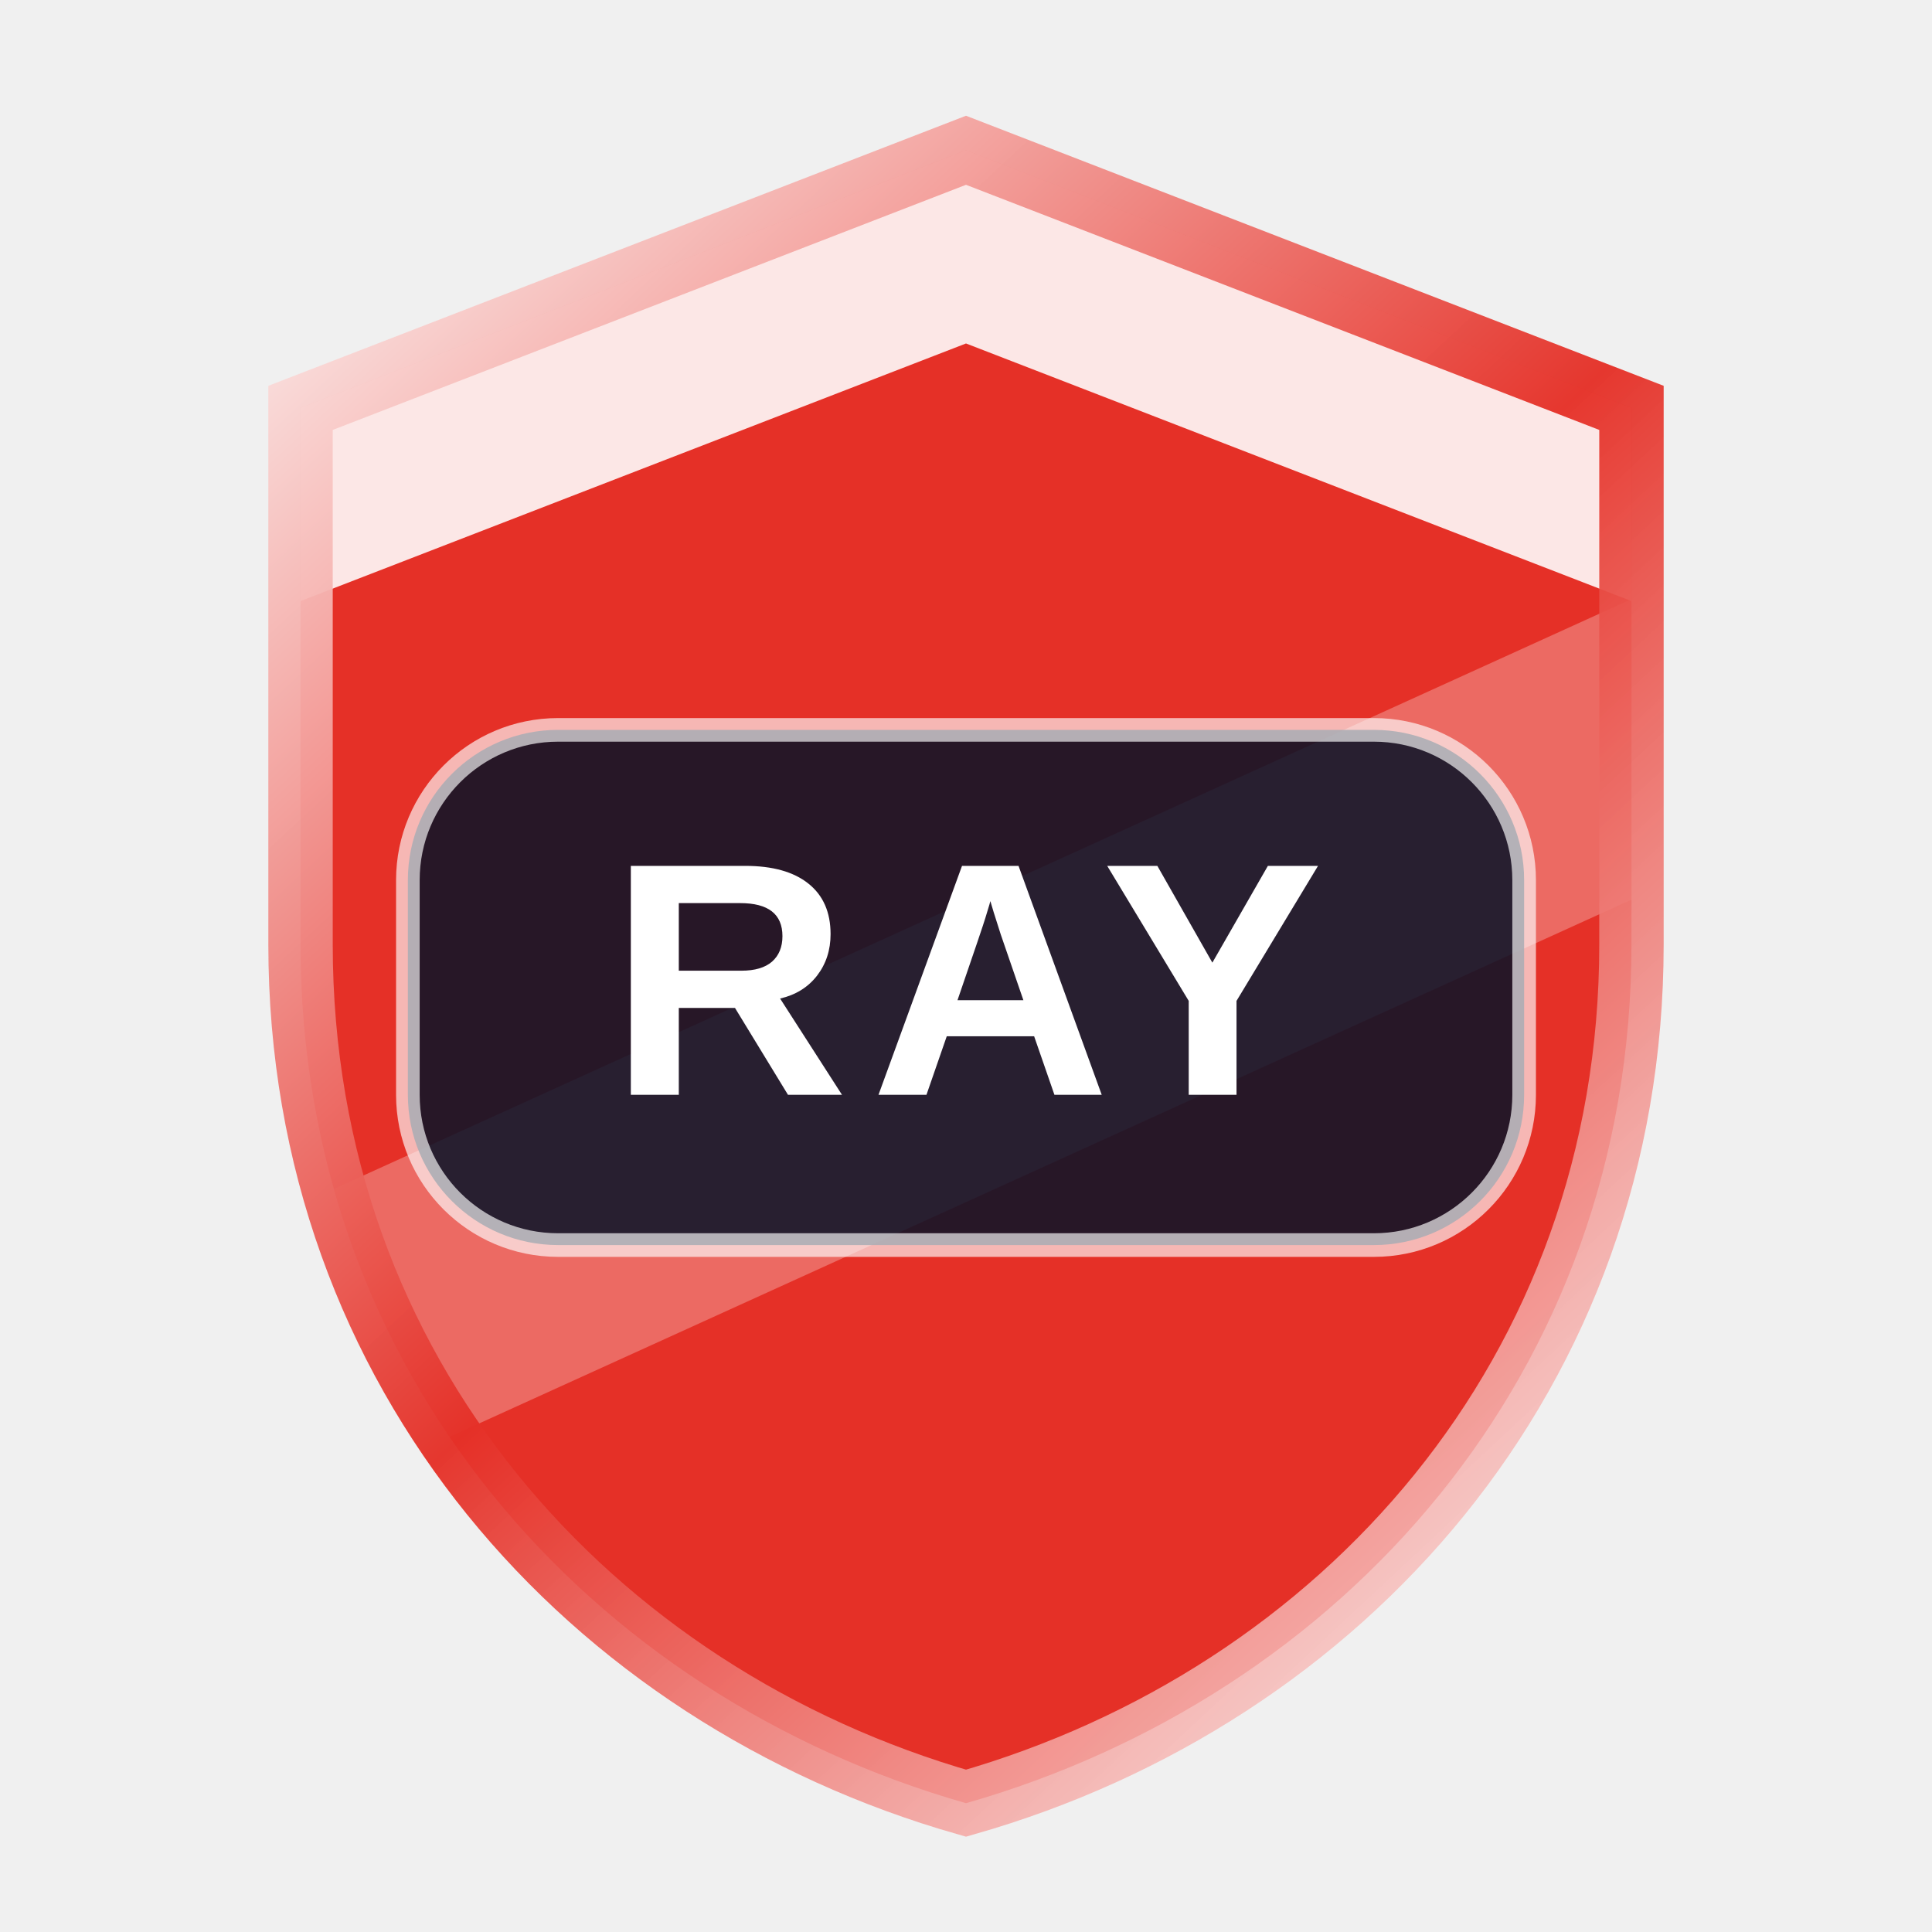
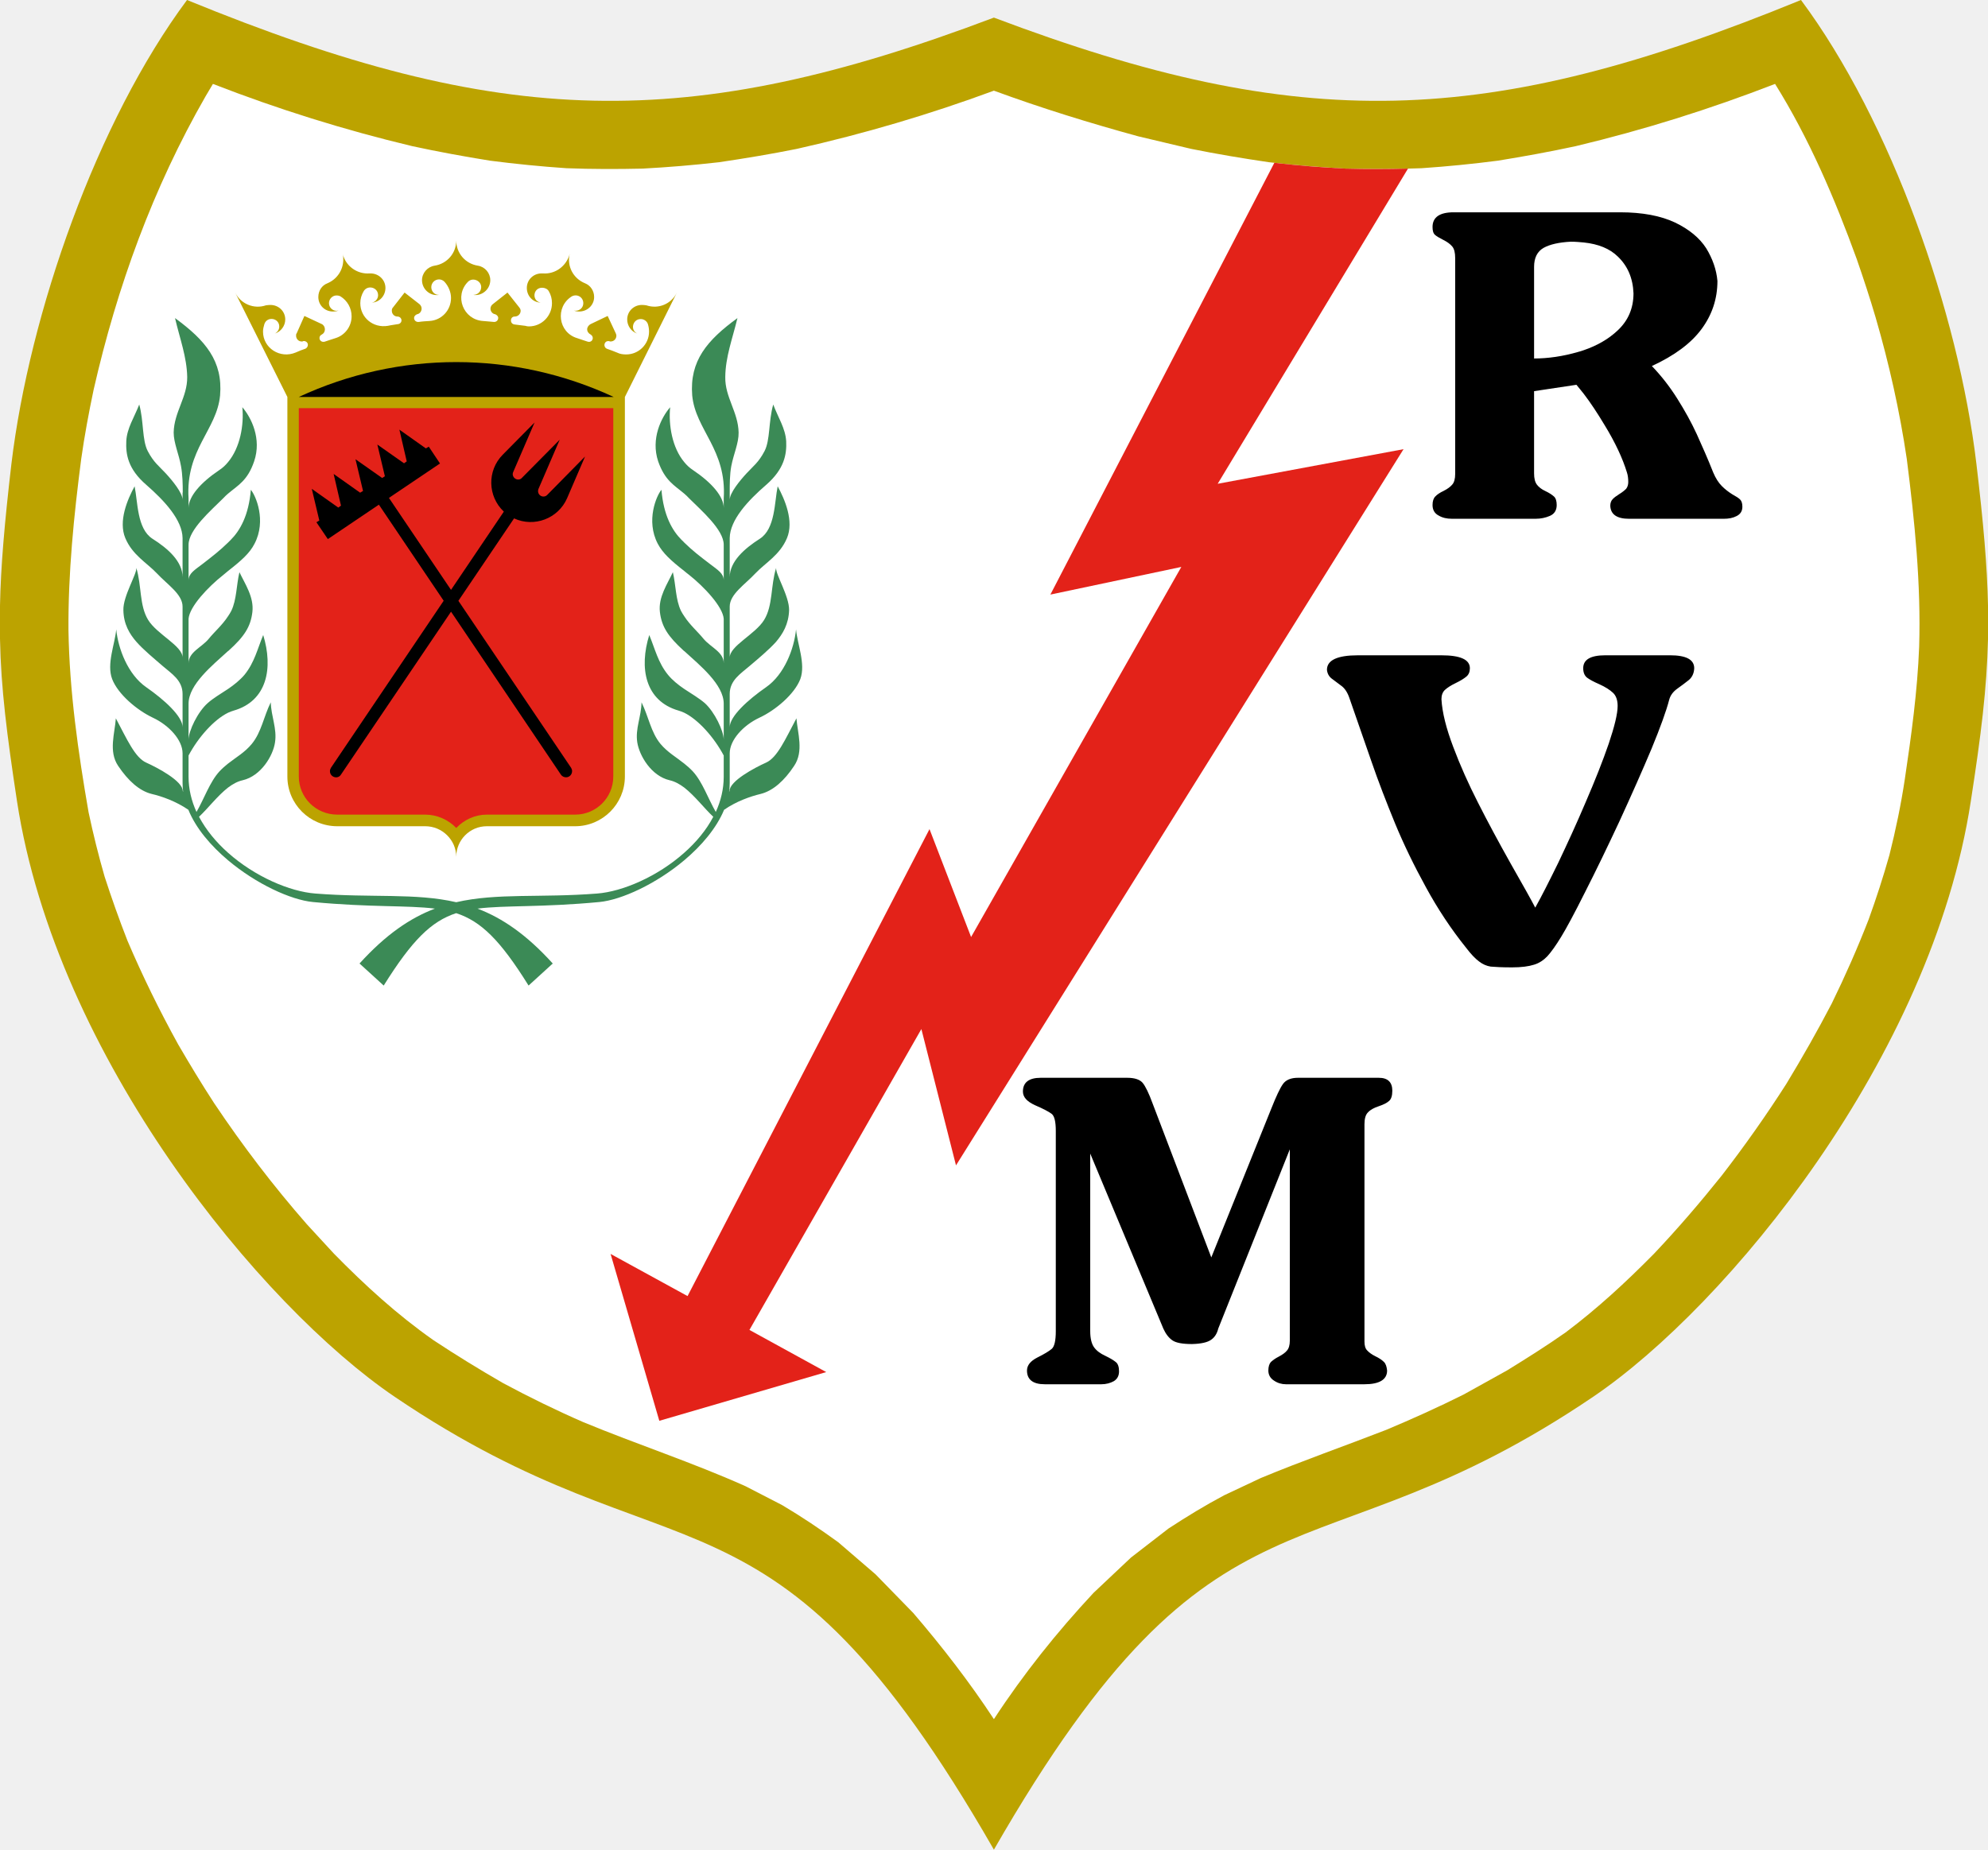
- <svg xmlns="http://www.w3.org/2000/svg" viewBox="0 0 180 180" fill="none">
-   <defs>
-     <linearGradient id="g_RAY" x1="20" y1="15" x2="160" y2="165" gradientUnits="userSpaceOnUse">
-       <stop offset="0%" stop-color="#FFFFFF" stop-opacity="0.95" />
-       <stop offset="50%" stop-color="#E53027" stop-opacity="0.96" />
-       <stop offset="100%" stop-color="#FFFFFF" stop-opacity="0.80" />
-     </linearGradient>
-     <clipPath id="c_RAY">
-       <path d="M90 14L152 38V88C152 128 125 158 90 168C55 158 28 128 28 88V38Z" />
-     </clipPath>
-   </defs>
-   <g clip-path="url(#c_RAY)">
-     <rect x="24" y="10" width="132" height="162" fill="#E53027" />
-     <path d="M24 114L156 54V82L24 142Z" fill="#FFFFFF" fill-opacity="0.28" />
-     <path d="M90 14L152 38V56L90 32L28 56V38Z" fill="#FFFFFF" fill-opacity="0.88" />
-   </g>
-   <path d="M90 14L152 38V88C152 128 125 158 90 168C55 158 28 128 28 88V38Z" stroke="url(#g_RAY)" stroke-width="6" />
-   <rect x="38" y="68" width="104" height="48" rx="14" fill="#0A1328" fill-opacity="0.86" stroke="#FFFFFF" stroke-opacity="0.65" stroke-width="2.2" />
-   <text x="90" y="102" text-anchor="middle" fill="#FFFFFF" font-family="Arial, Helvetica, sans-serif" font-weight="900" font-size="31" letter-spacing="2">RAY</text>
+ <svg xmlns="http://www.w3.org/2000/svg" version="1.0" id="HQFL" x="0px" y="0px" width="398.907px" height="371.236px" viewBox="0 0 398.907 371.236" enable-background="new 0 0 398.907 371.236" xml:space="preserve">
+   <path fill="#BCA300" d="M396.58,93.101C392.97,62.714,379.465,24.333,361.38,0c-63.18,25.885-100.319,26.816-161.946,3.532  C137.846,26.816,100.707,25.885,37.527,0C19.443,24.333,5.938,62.714,2.29,93.101C0.932,104.782,0.155,113.63,0,121.547v6.675  c0.194,9.935,1.397,19.326,3.415,32.599c7.878,51.382,48.859,101.25,75.792,119.529c56.854,38.498,75.094,12.225,120.227,90.887  c45.173-78.663,63.413-52.389,120.228-90.887c26.972-18.279,67.953-68.147,75.792-119.529c2.057-13.272,3.221-22.625,3.454-32.56  v-6.713C398.752,113.63,397.976,104.82,396.58,93.101z" />
+   <path fill="#FFFFFF" d="M278.137,286.985c5.277-2.212,10.439-4.541,15.562-7.103l8.731-4.851c3.959-2.445,7.917-4.929,11.72-7.606  c6.404-4.812,12.108-10.09,17.736-15.795c4.773-5.044,9.237-10.245,13.583-15.678c4.618-5.977,8.887-12.03,12.961-18.395  c3.221-5.317,6.248-10.634,9.12-16.145c2.717-5.55,5.161-11.099,7.412-16.881c1.552-4.308,2.911-8.499,4.153-12.885  c1.28-5.083,2.329-10.128,3.105-15.29c1.318-8.848,2.522-17.619,2.872-26.506c0.388-12.651-0.893-25.225-2.484-37.76  c-1.436-9.663-3.531-19.016-6.248-28.369c-1.164-3.958-2.444-7.84-3.803-11.759c-4.385-12.069-9.546-24.177-16.377-35.121  c-13.117,5.083-26.35,9.236-40.011,12.496c-5.2,1.125-10.362,2.057-15.601,2.911c-5.122,0.66-10.167,1.164-15.329,1.513  c-5.123,0.194-10.168,0.194-15.29,0.078c-5.163-0.271-10.207-0.699-15.33-1.281c-5.278-0.776-10.401-1.63-15.601-2.678  l-10.633-2.522c-9.78-2.678-19.443-5.666-28.951-9.159c-12.923,4.774-26.079,8.654-39.545,11.682  c-5.2,1.048-10.362,1.901-15.601,2.678c-5.123,0.582-10.206,1.009-15.33,1.281c-5.123,0.116-10.167,0.116-15.29-0.078  c-5.162-0.35-10.207-0.853-15.33-1.513c-5.278-0.854-10.4-1.785-15.601-2.911c-13.66-3.26-26.933-7.413-40.011-12.496l-1.475,2.484  C30.697,37.722,23.479,57.59,18.783,78.237c-0.97,4.618-1.824,9.197-2.484,13.854c-1.475,11.41-2.639,22.897-2.561,34.384  c0.194,12.263,1.94,24.488,4.036,36.557c0.931,4.385,1.979,8.614,3.221,12.923c1.397,4.308,2.911,8.577,4.58,12.845  c3.066,7.179,6.403,13.971,10.168,20.8c2.329,3.998,4.695,7.918,7.218,11.798c5.744,8.576,11.836,16.571,18.628,24.333l5.433,5.898  c6.248,6.365,12.612,12.186,19.947,17.347c4.58,3.027,9.197,5.861,13.971,8.616c5.277,2.833,10.594,5.433,16.105,7.839  c10.789,4.462,21.85,8.072,32.521,12.845l7.374,3.803c3.92,2.329,7.568,4.774,11.255,7.451l7.49,6.443l7.567,7.761  c5.822,6.792,11.254,13.815,16.183,21.306c5.938-9.081,12.613-17.426,19.986-25.342l7.53-7.102l7.528-5.822  c3.687-2.406,7.296-4.618,11.176-6.675l7.335-3.453C261.294,293.194,269.754,290.245,278.137,286.985z" />
+   <path fill="#E32219" d="M255.706,32.676l-44.939,86.659l26.273-5.55l-42.184,74.278l-8.344-21.655l-48.549,93.721l-15.445-8.46  l9.779,33.492l33.491-9.78l-15.407-8.459l34.5-60.386l6.947,27.36L281.63,90.151l-37.294,6.946l38.187-63.257  c-4.191,0.116-8.344,0.116-12.573,0C265.175,33.608,260.479,33.22,255.706,32.676z" />
+   <path d="M349.156,100.241c-0.272-0.271-0.815-0.621-1.591-1.048c-0.737-0.466-1.437-1.009-2.057-1.63  c-0.66-0.66-1.242-1.552-1.747-2.756c-1.086-2.755-2.213-5.277-3.299-7.684c-1.086-2.368-2.406-4.734-3.919-7.141  c-1.514-2.406-3.222-4.58-5.084-6.52c4.462-2.056,7.8-4.502,9.935-7.374c2.134-2.872,3.221-6.092,3.221-9.702  c-0.195-2.251-0.97-4.463-2.251-6.559c-1.319-2.057-3.415-3.803-6.249-5.162c-2.871-1.357-6.559-2.056-11.021-2.056h-7.296h-26.118  c-2.833,0-4.23,1.009-4.23,2.949c0,0.776,0.154,1.281,0.504,1.591c0.311,0.271,0.892,0.621,1.668,1.009  c0.777,0.388,1.36,0.815,1.786,1.318c0.389,0.466,0.583,1.243,0.583,2.291v43.387c0,0.932-0.193,1.669-0.583,2.096  c-0.387,0.466-0.97,0.893-1.747,1.281c-0.737,0.349-1.319,0.737-1.668,1.125c-0.35,0.35-0.543,0.932-0.543,1.708  c0,0.931,0.388,1.668,1.203,2.095c0.776,0.466,1.668,0.66,2.677,0.66h16.805c1.009,0,1.979-0.194,2.871-0.583  c0.893-0.388,1.358-1.125,1.358-2.173c0-0.815-0.194-1.397-0.542-1.708c-0.388-0.349-0.97-0.737-1.708-1.086  c-0.777-0.35-1.358-0.815-1.708-1.281c-0.388-0.504-0.582-1.242-0.582-2.29V78.508l8.499-1.28c0.466,0.543,0.932,1.164,1.475,1.824  c1.281,1.669,2.677,3.765,4.191,6.287c2.134,3.493,3.609,6.675,4.463,9.469c0.194,0.583,0.271,1.242,0.271,1.941  c0,0.543-0.154,1.009-0.426,1.358c-0.311,0.31-0.776,0.698-1.358,1.047c-0.621,0.388-1.087,0.738-1.359,1.048  c-0.31,0.311-0.465,0.776-0.465,1.319c0.077,1.747,1.358,2.601,3.765,2.601h19.016c0.97,0,1.824-0.155,2.561-0.543  c0.777-0.388,1.164-1.009,1.164-1.863C349.621,101.017,349.466,100.552,349.156,100.241z M324.552,66.362  c-1.863,1.747-4.153,3.027-6.753,3.919c-0.388,0.155-0.738,0.232-1.125,0.349c-3.065,0.893-6.054,1.32-8.848,1.32V53.555  c0-1.785,0.621-3.066,1.901-3.803c1.242-0.698,3.105-1.125,5.472-1.242c0.931,0,1.785,0.078,2.6,0.155  c2.95,0.311,5.2,1.242,6.792,2.794c2.018,1.902,3.065,4.386,3.182,7.413C327.772,61.899,326.686,64.383,324.552,66.362z" />
+   <path d="M308.058,182.164c1.241-2.211,2.755-5.2,4.618-9.003c1.824-3.841,3.687-7.877,5.511-12.186  c1.863-4.308,3.415-8.227,4.618-11.72c1.164-3.455,1.786-6.016,1.786-7.568c0-1.164-0.311-2.057-0.932-2.639  c-0.622-0.582-1.514-1.164-2.717-1.708c-1.165-0.504-2.019-0.971-2.521-1.358c-0.467-0.388-0.738-1.009-0.738-1.863  c0-1.746,1.475-2.6,4.462-2.6h12.962c3.221,0,4.851,0.854,4.851,2.6c-0.039,1.009-0.427,1.824-1.086,2.367  c-0.66,0.543-1.474,1.125-2.328,1.747c-0.854,0.621-1.397,1.358-1.63,2.29c-0.543,2.095-1.708,5.355-3.531,9.78  c-1.863,4.424-3.998,9.236-6.403,14.476c-2.446,5.238-4.735,9.974-6.908,14.243c-2.135,4.269-3.765,7.295-4.813,9.003  c-1.087,1.785-2.018,3.066-2.756,3.881c-0.737,0.775-1.629,1.397-2.677,1.708c-1.087,0.35-2.562,0.543-4.424,0.543  c-1.979,0-3.415-0.078-4.269-0.156c-0.815-0.116-1.629-0.465-2.368-1.047c-0.737-0.543-1.63-1.475-2.599-2.755  c-2.989-3.726-5.667-7.762-8.034-12.108c-2.367-4.308-4.463-8.616-6.21-12.845c-1.746-4.269-3.375-8.46-4.773-12.535  c-1.436-4.114-2.911-8.344-4.423-12.729c-0.388-1.087-0.932-1.902-1.669-2.406c-0.698-0.504-1.319-1.009-1.862-1.396  c-0.543-0.427-0.854-1.009-0.932-1.747c0-1.94,2.096-2.911,6.209-2.911h16.765c3.803,0,5.705,0.854,5.705,2.6  c0,0.699-0.232,1.28-0.698,1.668c-0.465,0.389-1.204,0.854-2.173,1.319c-0.97,0.466-1.669,0.931-2.135,1.359  c-0.465,0.426-0.699,1.086-0.699,1.862c0.156,2.717,0.97,5.9,2.368,9.586c1.397,3.726,3.066,7.451,4.967,11.177  c1.901,3.764,4.114,7.878,6.598,12.302C305.691,177.818,307.32,180.729,308.058,182.164z" />
+   <path d="M218.761,231.529v35.625c0,1.475,0.272,2.562,0.776,3.26c0.505,0.698,1.242,1.241,2.251,1.708  c0.97,0.465,1.668,0.892,2.096,1.241c0.427,0.311,0.659,0.97,0.659,1.863s-0.349,1.553-1.047,1.98  c-0.699,0.388-1.553,0.621-2.483,0.621h-11.371c-2.367,0-3.57-0.931-3.57-2.755c0-1.047,0.698-1.901,2.057-2.601  c1.397-0.698,2.368-1.28,2.911-1.746c0.543-0.465,0.814-1.669,0.814-3.57v-40.166c0-1.863-0.271-3.027-0.854-3.454  c-0.583-0.427-1.669-1.01-3.299-1.708c-1.629-0.738-2.444-1.63-2.444-2.755c0-1.824,1.203-2.756,3.57-2.756h17.347  c1.513,0,2.522,0.35,3.104,1.01c0.543,0.659,1.242,2.056,2.018,4.191l11.759,30.853l12.03-29.845  c0.97-2.445,1.746-4.112,2.329-4.928c0.582-0.854,1.63-1.281,3.027-1.281h16.222c1.823,0,2.716,0.893,2.716,2.601  c0,1.009-0.232,1.708-0.66,2.056c-0.426,0.388-1.125,0.738-2.056,1.049c-0.932,0.31-1.669,0.698-2.135,1.203  c-0.504,0.465-0.737,1.28-0.737,2.406v43.619c0,0.777,0.154,1.398,0.542,1.786c0.389,0.427,0.932,0.815,1.63,1.164  c0.738,0.35,1.32,0.738,1.708,1.125c0.389,0.349,0.583,0.971,0.661,1.747c0,1.824-1.553,2.755-4.541,2.755h-15.756  c-0.854,0-1.668-0.233-2.406-0.738c-0.737-0.465-1.126-1.164-1.126-2.018c0-0.776,0.195-1.358,0.505-1.708  c0.388-0.349,0.893-0.737,1.591-1.086c0.737-0.389,1.28-0.777,1.629-1.203c0.389-0.427,0.583-1.126,0.583-1.98v-38.419  l-14.359,35.975c-0.233,0.97-0.699,1.747-1.436,2.251c-0.699,0.504-1.979,0.815-3.842,0.854c-1.863,0-3.182-0.233-3.919-0.738  c-0.738-0.504-1.359-1.319-1.825-2.367L218.761,231.529z" />
+   <path fill="#3B8A56" d="M146.423,151.196c0-2.677,2.716-5.627,5.937-7.141c3.261-1.513,7.063-4.734,8.228-7.761  c1.125-3.027-0.621-7.102-0.854-9.974c-0.388,3.88-2.329,9.042-6.015,11.604c-3.687,2.561-7.296,5.859-7.296,8.033v-6.675  c0-2.755,2.212-4.075,3.958-5.588c1.747-1.475,3.92-3.299,5.317-4.851c1.358-1.591,2.562-3.571,2.64-6.403  c0.038-2.794-2.756-7.219-2.601-8.46c-1.125,3.609-0.621,7.529-2.406,10.439c-1.785,2.911-6.908,5.201-6.908,7.567v-10.245  c0-2.483,3.066-4.424,5.123-6.636c2.057-2.173,4.929-3.687,6.365-7.102c1.436-3.415-0.428-7.761-1.863-10.4  c-0.659,3.182-0.465,8.499-3.57,10.517c-3.105,1.979-6.054,4.579-6.054,7.723v-7.839c0.039-3.647,3.647-7.528,7.334-10.71  c3.648-3.183,4.114-6.132,3.998-8.732c-0.155-2.6-1.63-4.773-2.6-7.374c-0.971,3.376-0.583,7.102-1.747,9.353  c-1.204,2.29-2.251,2.988-3.609,4.463c-1.358,1.474-3.376,3.919-3.376,5.316v-1.436v-0.039c0-1.708,0-3.571,0.31-5.278  c0.466-2.445,1.514-4.657,1.475-6.752c-0.078-4.114-2.754-7.103-2.678-11.138c0.039-4.036,1.436-7.684,2.445-11.836  c-6.131,4.463-9.624,8.615-9.08,15.523c0.659,6.947,6.946,10.828,6.325,20.685v1.901c0-2.29-2.367-5.045-6.17-7.606  c-0.66-0.427-1.242-0.97-1.746-1.591c-2.445-2.911-3.183-7.49-2.833-11.021c-1.785,2.057-3.92,6.326-2.406,10.867  c1.358,3.88,3.221,4.773,5.239,6.481c0.31,0.271,0.659,0.582,0.97,0.932c2.406,2.406,6.946,6.287,6.946,9.313v7.141  c0-1.358-1.164-2.057-2.794-3.298c-2.095-1.592-3.492-2.678-5.122-4.269c-0.156-0.194-0.35-0.35-0.544-0.543  c-1.862-1.863-3.609-4.89-4.036-10.051c-0.971,1.125-3.183,6.17-0.738,10.828c1.009,1.901,2.64,3.376,5.317,5.472  c0.31,0.271,0.621,0.504,0.97,0.776c3.027,2.406,6.752,6.365,6.946,8.81v0.388v8.538c0-2.251-2.6-3.182-4.036-4.89  c-1.165-1.436-2.755-2.794-3.88-4.54c-0.233-0.35-0.466-0.699-0.66-1.087c-1.087-2.251-1.009-5.123-1.63-7.762  c-1.086,2.367-2.949,5.006-2.601,7.995c0.35,2.949,1.631,4.89,4.774,7.762c0.039,0.039,0.078,0.077,0.117,0.077  c3.143,2.872,7.916,6.714,7.916,10.556v7.258c0-1.786-1.824-5.589-3.802-7.374c-1.126-0.97-2.639-1.863-4.114-2.833  c-1.204-0.815-2.367-1.746-3.26-2.833c-2.019-2.483-2.601-5.2-3.765-7.994c-2.057,6.597-0.854,13.233,5.899,15.173  c0.35,0.117,0.738,0.233,1.126,0.427c2.833,1.397,5.976,4.929,7.916,8.577v4.269c0,2.483-0.581,4.851-1.591,7.063  c-1.514-2.601-2.678-6.054-4.618-8.15c-0.543-0.582-1.125-1.086-1.707-1.552c-1.591-1.281-3.338-2.25-4.773-3.958  c-1.941-2.367-2.368-5.433-3.804-8.344c-0.039,2.833-1.281,5.278-0.854,8.033c0.427,2.717,2.833,6.752,6.481,7.606  c1.048,0.233,2.018,0.777,2.95,1.475c2.134,1.668,3.997,4.152,5.82,5.861c-1.397,2.677-3.454,5.123-5.82,7.217  c-5.356,4.773-12.38,7.8-17.503,8.189c-11.328,0.89-20.059-0.149-28.256,1.741c-8.19-1.89-16.92-0.851-28.249-1.741  c-5.161-0.389-12.186-3.416-17.541-8.189c-2.368-2.095-4.386-4.541-5.822-7.217c1.825-1.708,3.688-4.192,5.822-5.861  c0.931-0.698,1.901-1.242,2.949-1.475c3.647-0.854,6.093-4.889,6.481-7.606c0.427-2.755-0.776-5.2-0.854-8.033  c-1.436,2.911-1.863,5.977-3.804,8.344c-1.397,1.708-3.144,2.678-4.773,3.958c-0.583,0.466-1.165,0.97-1.708,1.552  c-1.94,2.096-3.105,5.549-4.618,8.15c-1.009-2.212-1.591-4.58-1.591-7.063v-4.269c1.94-3.648,5.083-7.18,7.917-8.577  c0.388-0.194,0.776-0.311,1.125-0.427c6.752-1.94,7.956-8.577,5.937-15.173c-1.164,2.794-1.746,5.511-3.764,7.994  c-0.932,1.087-2.096,2.018-3.299,2.833c-1.475,0.97-2.988,1.863-4.075,2.833c-2.018,1.785-3.841,5.588-3.841,7.374v-7.258  c0-3.841,4.773-7.684,7.917-10.556c0.039,0,0.077-0.039,0.116-0.077c3.183-2.872,4.424-4.813,4.773-7.762  c0.349-2.988-1.475-5.627-2.6-7.995c-0.622,2.639-0.544,5.511-1.63,7.762c-0.194,0.388-0.427,0.737-0.66,1.087  c-1.125,1.746-2.716,3.104-3.88,4.54c-1.397,1.708-4.036,2.639-4.036,4.89v-8.538v-0.388c0.194-2.445,3.919-6.404,6.985-8.81  c0.311-0.271,0.621-0.504,0.932-0.776c2.678-2.096,4.346-3.57,5.316-5.472c2.445-4.657,0.233-9.702-0.737-10.828  c-0.427,5.161-2.173,8.188-4.036,10.051c-0.194,0.194-0.35,0.35-0.543,0.543c-1.63,1.591-3.027,2.677-5.084,4.269  c-1.63,1.242-2.833,1.94-2.833,3.298v-7.141c0-3.027,4.54-6.908,6.946-9.313c0.311-0.35,0.66-0.66,0.971-0.932  c2.018-1.708,3.919-2.601,5.239-6.481c1.553-4.541-0.582-8.81-2.367-10.867c0.349,3.532-0.427,8.111-2.872,11.021  c-0.505,0.621-1.087,1.165-1.747,1.591c-3.803,2.562-6.17,5.316-6.17,7.606v-1.901c-0.622-9.857,5.665-13.738,6.325-20.685  c0.582-6.908-2.95-11.06-9.042-15.523c0.97,4.152,2.367,7.8,2.445,11.836c0.039,4.036-2.639,7.024-2.717,11.138  c0,2.095,1.048,4.307,1.475,6.752c0.311,1.707,0.349,3.57,0.349,5.278l-0.038,0.039v1.436c0-1.396-2.019-3.842-3.377-5.316  c-1.358-1.475-2.406-2.174-3.609-4.463c-1.164-2.25-0.776-5.976-1.707-9.353c-1.01,2.6-2.485,4.773-2.601,7.374  s0.311,5.549,3.998,8.732c3.648,3.182,7.257,7.063,7.296,10.71v7.839c0-3.144-2.911-5.743-6.054-7.723  c-3.105-2.018-2.912-7.334-3.571-10.517c-1.436,2.639-3.299,6.985-1.863,10.4c1.436,3.416,4.308,4.929,6.364,7.102  c2.057,2.212,5.123,4.153,5.123,6.636v10.245c0-2.367-5.123-4.656-6.908-7.567c-1.784-2.911-1.281-6.83-2.367-10.439  c0.117,1.242-2.678,5.666-2.6,8.46c0.039,2.833,1.242,4.812,2.639,6.403c1.359,1.552,3.571,3.376,5.278,4.851  c1.747,1.513,3.959,2.833,3.959,5.588v6.675c0-2.173-3.609-5.472-7.296-8.033c-3.687-2.562-5.628-7.724-6.016-11.604  c-0.233,2.872-1.979,6.946-0.814,9.974c1.164,3.027,4.967,6.248,8.188,7.761c3.221,1.514,5.938,4.463,5.938,7.141v5.938  c0,0.582,0.038,1.203,0.116,1.785l-0.078-0.155c0-2.018-5.083-4.696-7.334-5.705c-2.251-1.01-3.842-4.657-6.093-8.887  c-0.194,2.949-1.514,6.636,0.465,9.547c1.979,2.949,4.231,5.006,6.714,5.627c2.019,0.465,4.89,1.474,7.374,3.182  c1.514,3.726,4.502,7.218,7.956,10.129c5.627,4.735,12.574,7.956,17.036,8.383c11.639,1.1,18.94,0.628,24.477,1.324  c-4.948,1.879-9.831,5.179-15.124,11.017l4.851,4.424c5.696-9.113,9.54-12.892,14.542-14.532c5.004,1.64,8.847,5.418,14.526,14.532  l4.851-4.424c-5.282-5.84-10.158-9.14-15.101-11.019c5.531-0.694,12.822-0.224,24.453-1.322c4.463-0.427,11.41-3.648,17.038-8.383  c3.454-2.911,6.442-6.403,7.994-10.129c2.445-1.708,5.355-2.716,7.334-3.182c2.485-0.622,4.774-2.678,6.715-5.627  c1.979-2.911,0.698-6.598,0.465-9.547c-2.25,4.23-3.841,7.877-6.092,8.887c-2.251,1.008-7.335,3.687-7.335,5.705l-0.078,0.155  c0.078-0.582,0.117-1.203,0.117-1.785V151.196z" />
+   <path fill="#BCA300" d="M99.116,64.615c-0.699-0.039-1.436-0.155-2.213-0.193c-3.958-0.272-5.821-5.045-2.988-7.878  c0.932-0.932,2.639-0.233,2.639,1.086c0,0.854-0.698,1.553-1.552,1.553h-0.039c0.155,0.039,0.31,0.039,0.427,0.039  c1.629,0,2.988-1.358,2.988-2.988c0-1.436-1.048-2.678-2.484-2.911c-2.522-0.388-4.346-2.522-4.346-5.045  c0,2.522-1.825,4.657-4.347,5.045c-1.436,0.233-2.522,1.475-2.522,2.911c0,1.63,1.319,2.988,2.949,2.988  c0.155,0,0.311,0,0.466-0.039c-0.854,0.039-1.552-0.66-1.552-1.553c0-0.854,0.699-1.552,1.552-1.552  c0.388,0,0.776,0.155,1.087,0.466c0.814,0.892,1.319,2.095,1.319,3.26c0,2.445-1.863,4.463-4.308,4.619  c-0.622,0.039-1.437,0.077-2.174,0.193c-0.543,0.039-0.931-0.311-0.931-0.815c0-0.311,0.271-0.621,0.621-0.737  c0.504-0.078,0.892-0.583,0.892-1.125c0-0.349-0.155-0.659-0.427-0.893l-2.988-2.328l-2.329,2.988  c-0.194,0.194-0.233,0.427-0.233,0.659c0,0.66,0.505,1.165,1.125,1.165l0,0c0.466,0,0.815,0.349,0.815,0.776  c0,0.388-0.311,0.699-0.66,0.738c-0.621,0.116-1.397,0.194-2.057,0.349c-2.988,0.504-5.549-1.669-5.549-4.541  c0-0.853,0.232-1.668,0.698-2.444c0.815-1.281,2.872-0.738,2.872,0.854c0,0.699-0.544,1.358-1.242,1.474  c1.513-0.077,2.716-1.357,2.716-2.949c0-1.63-1.358-2.911-2.988-2.911c-0.039,0-0.156,0-0.194,0  c-2.523,0.194-4.851-1.513-5.395-3.958c0.117,0.388,0.117,0.776,0.117,1.164c0,2.095-1.242,3.958-3.182,4.773  c-1.125,0.427-1.824,1.513-1.824,2.755c0,1.63,1.281,2.91,2.911,2.91c0.388,0,0.815-0.039,1.125-0.194  c-0.97,0.272-1.901-0.504-1.901-1.475c0-0.853,0.699-1.552,1.513-1.552c0.311,0,0.621,0.078,0.815,0.194  c1.358,0.854,2.212,2.329,2.212,3.997c0,2.018-1.32,3.803-3.26,4.385c-0.66,0.194-1.398,0.466-2.135,0.699  c-0.543,0.155-1.047-0.194-1.047-0.737c0-0.311,0.155-0.544,0.465-0.698c0.388-0.194,0.621-0.583,0.621-1.048  c0-0.427-0.232-0.854-0.621-1.047l-3.493-1.63l-1.552,3.493c-0.116,0.116-0.116,0.271-0.116,0.465c0,0.66,0.504,1.165,1.125,1.165  c0.117,0,0.233,0,0.311-0.078c0.466-0.078,0.931,0.271,0.931,0.737c0,0.35-0.194,0.621-0.465,0.777  c-0.66,0.232-1.319,0.465-1.979,0.776c-3.144,1.319-6.559-0.893-6.559-4.191c0-0.504,0.117-1.009,0.272-1.513  c0.543-1.63,2.988-1.242,2.988,0.504c0,0.583-0.35,1.126-0.893,1.397c1.242-0.388,2.096-1.552,2.096-2.833  c0-1.63-1.32-2.91-2.988-2.91c-0.271,0-0.582,0.039-0.893,0.078c-2.406,0.815-5.045-0.272-6.17-2.562l10.478,20.956v76.18  c0,5.51,4.463,9.974,10.013,9.974h17.658c3.415,0,6.209,2.794,6.209,6.132c0-3.338,2.716-6.132,6.132-6.132h17.735  c5.472,0,9.974-4.463,9.974-9.974v-76.18l10.439-20.956c-1.125,2.29-3.687,3.376-6.131,2.562c-0.272-0.039-0.582-0.078-0.893-0.078  c-1.629,0-2.949,1.28-2.949,2.91c0,1.281,0.814,2.445,2.018,2.833c-1.475-0.698-0.931-2.911,0.698-2.911  c0.66,0,1.242,0.428,1.436,1.01c0.155,0.504,0.232,1.009,0.232,1.513c0,2.522-2.056,4.579-4.579,4.579  c-0.66,0-1.242-0.078-1.785-0.349c-0.659-0.272-1.358-0.543-2.057-0.776c-0.854-0.349-0.621-1.552,0.233-1.552  c0.039,0,0.116,0,0.194,0c0.078,0.078,0.194,0.078,0.272,0.078c0.66,0,1.164-0.504,1.164-1.165c0-0.194-0.078-0.349-0.116-0.465  l-1.63-3.493l-3.415,1.63c-0.389,0.194-0.699,0.62-0.699,1.047c0,0.466,0.311,0.854,0.699,1.048  c0.232,0.154,0.427,0.388,0.427,0.698c0,0.427-0.311,0.776-0.776,0.776c-0.078,0-0.155-0.039-0.233-0.039  c-0.66-0.194-1.358-0.465-2.096-0.699c-3.842-1.125-4.501-6.248-1.125-8.382c1.048-0.582,2.329,0.117,2.329,1.358  c0,0.854-0.66,1.514-1.552,1.514c-0.078,0-0.233,0-0.35-0.039c0.35,0.155,0.699,0.194,1.087,0.194c1.63,0,2.988-1.28,2.988-2.91  c0-1.242-0.737-2.329-1.824-2.755c-2.406-0.971-3.687-3.493-3.066-5.938c-0.621,2.445-2.872,4.152-5.394,3.958  c-0.116,0-0.155,0-0.271,0c-1.63,0-2.95,1.281-2.95,2.911c0,1.591,1.164,2.872,2.755,2.949c-1.824-0.387-1.513-2.987,0.311-2.987  c0.543,0,1.048,0.232,1.32,0.66c0.465,0.776,0.659,1.591,0.659,2.444c0,2.562-2.057,4.657-4.618,4.657  c-0.232,0-0.504-0.039-0.737-0.116c-0.737-0.078-1.436-0.194-2.173-0.271c-1.009-0.155-0.893-1.591,0.038-1.591l0,0c0,0,0,0,0.039,0  c0.621,0,1.165-0.504,1.165-1.165c0-0.232-0.117-0.465-0.271-0.659l-2.368-2.988l-2.95,2.328c-0.271,0.194-0.465,0.543-0.465,0.893  c0,0.543,0.388,1.048,0.932,1.125c0.349,0.117,0.621,0.427,0.621,0.737c0,0.466-0.35,0.815-0.815,0.815  C99.154,64.615,99.154,64.615,99.116,64.615z" />
+   <path d="M123.06,79.673H59.958c20.103-9.353,43.154-9.314,63.179,0H123.06z" />
+   <path fill="#E32219" d="M123.06,81.923H59.958v73.93c0,4.23,3.454,7.645,7.723,7.645h17.658c2.329,0,4.618,1.009,6.209,2.678  c1.591-1.669,3.803-2.678,6.132-2.678h17.735c4.23,0,7.645-3.415,7.645-7.645V81.923z" />
+   <path d="M91.979,120.584l11.172-16.54c4.037,1.863,8.848,0.039,10.634-4.036l3.609-8.383l-7.567,7.684  c-0.194,0.233-0.504,0.349-0.776,0.349c-0.622,0-1.087-0.504-1.087-1.086c0-0.156,0.039-0.311,0.078-0.427l4.269-9.896l-7.568,7.645  c-0.194,0.233-0.466,0.35-0.776,0.35c-0.582,0-1.087-0.505-1.087-1.087c0-0.155,0.039-0.311,0.117-0.466l4.269-9.896l-6.403,6.481  c-3.144,3.182-3.026,8.343,0.233,11.409L90.5,118.391l-12.457-18.46l10.245-6.908l-2.251-3.376l-0.582,0.35l-5.316-3.765  l1.475,6.365l-0.543,0.388l-5.355-3.764l1.514,6.365l-0.543,0.349l-5.356-3.765l1.514,6.365l-0.582,0.349l-5.316-3.764l1.474,6.364  l-0.543,0.388l-5.317-3.764l1.513,6.364l-0.582,0.349l2.29,3.376l10.245-6.908l13,19.286L66.4,154.106  c-0.116,0.194-0.194,0.427-0.194,0.66c0,1.242,1.592,1.708,2.212,0.698l22.085-32.696l22.039,32.696  c0.233,0.349,0.621,0.543,1.048,0.543c0.659,0,1.203-0.543,1.203-1.242c0-0.233-0.078-0.466-0.194-0.66L91.979,120.584z" />
</svg>
